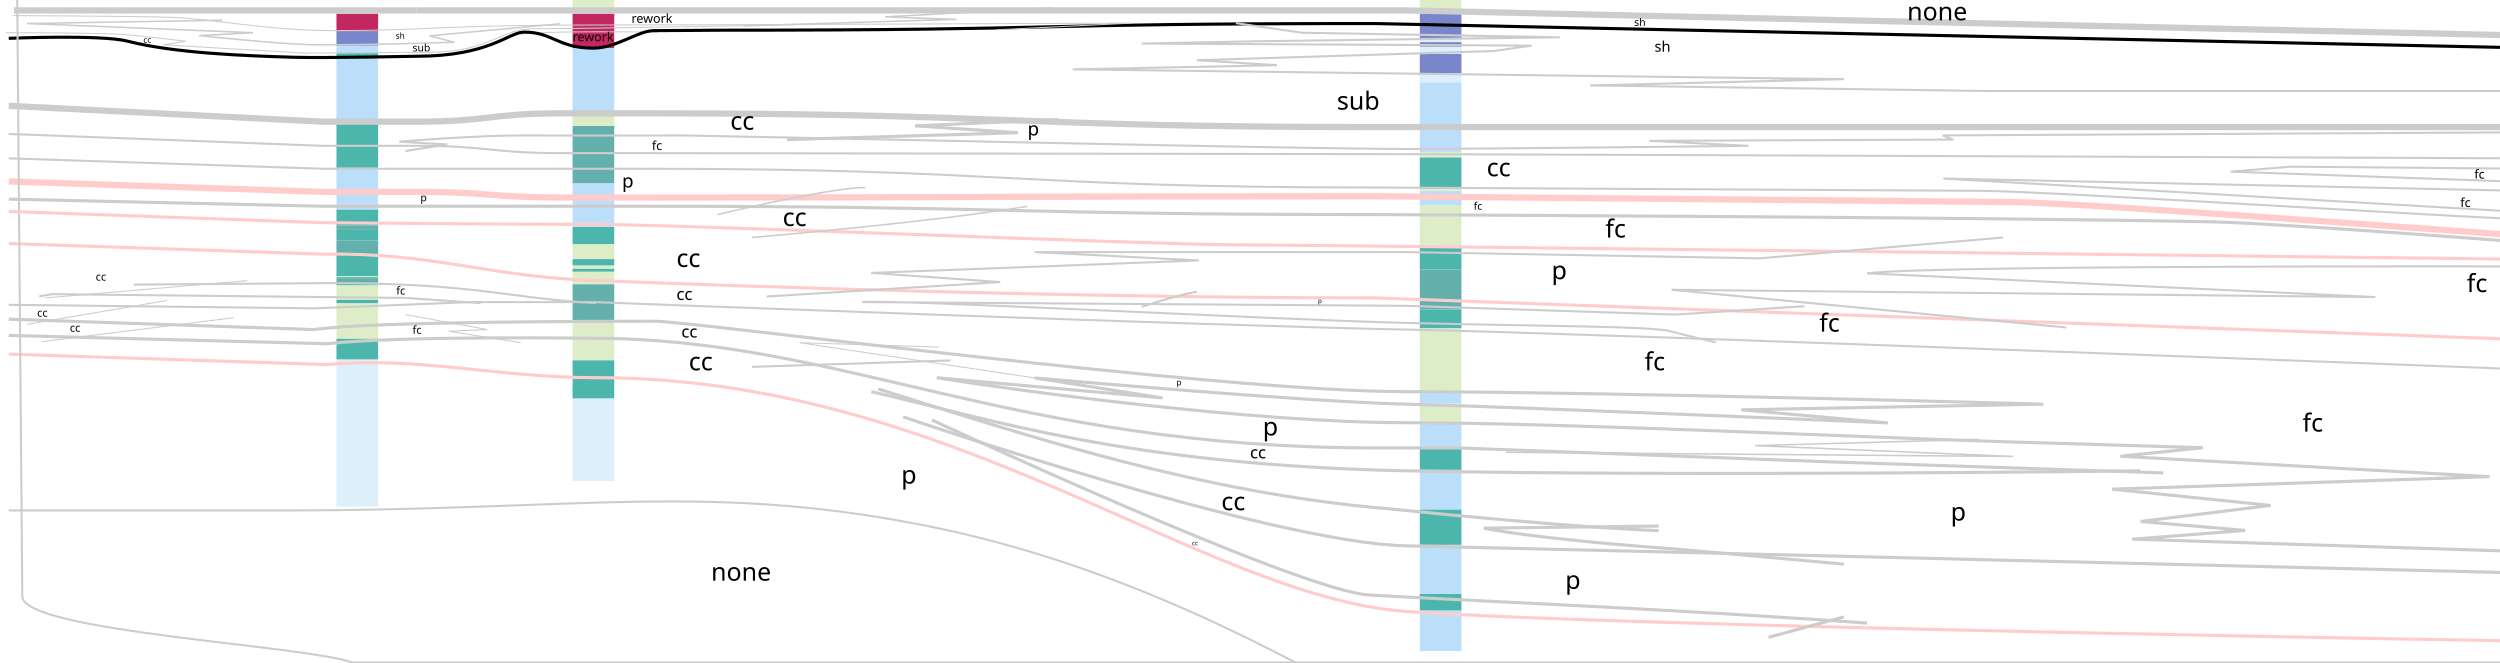
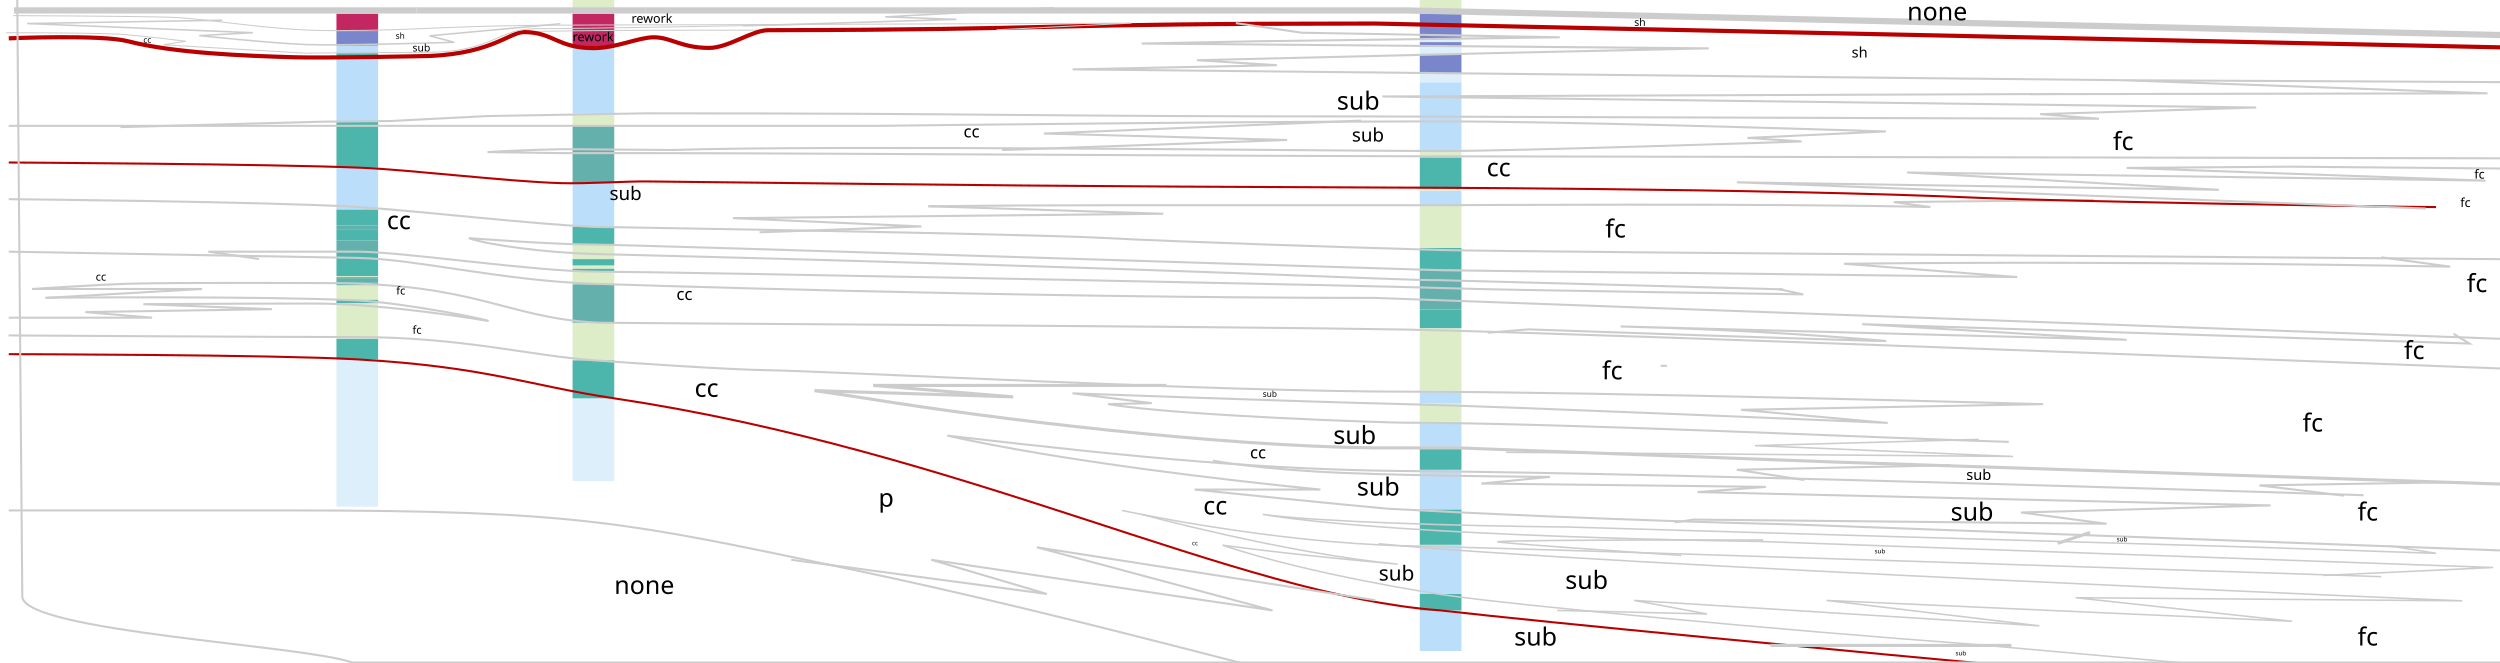
<svg xmlns="http://www.w3.org/2000/svg" version="1.1" id="Layer_1" x="0px" y="0px" width="1200px" height="318px" viewBox="0 0 1200 318" enable-background="new 0 0 1200 318" xml:space="preserve">
  <g id="Layer_1_1_">
    <g display="none">
      <g display="inline">
        <path fill="none" stroke="#FFCCCC" stroke-width="3" d="M160,92.1h40 M200,92.1c35,0,35,2.7,70,2.7h40" />
        <path fill="none" stroke="#FFCCCC" stroke-width="3" d="M160,92.1h40 M200,92.1c35,0,35,2.7,70,2.7h40 M310,94.8     c175,0,175-0.6,350-0.6h40" />
      </g>
      <g display="inline">
        <path fill="none" stroke="#CCCCCC" d="M160,70h40 M200,70c35,0,35,3.5,70,3.5h40" />
      </g>
      <g display="inline">
        <path fill="none" stroke="#FFCCCC" stroke-width="1.5" d="M160,123h40 M200,123c35,0,35,11,70,11h40" />
        <path fill="none" stroke="#FFCCCC" stroke-width="1.5" d="M160,123h40 M200,123c35,0,35,11,70,11h40 M310,134c175,0,175,9,350,9     h40" />
      </g>
      <g display="inline">
        <path fill="none" stroke="#FFCCCC" stroke-width="1.5" d="M160,24h40 M200,24c35,0,35-1,70-1h40" />
        <path fill="none" stroke="#FFCCCC" stroke-width="1.5" d="M160,24h40 M200,24c35,0,35-1,70-1h40 M310,23c175,0,175-11.7,350-11.7     h40" />
      </g>
      <g display="inline">
        <path fill="none" stroke="#FFCCCC" stroke-width="1.5" d="M160,171h40 M200,171c35,0,35,10.6,70,10.6h40" />
        <path fill="none" stroke="#FFCCCC" stroke-width="1.5" d="M160,171h40 M200,171c35,0,35,10.6,70,10.6h40 M310,181.6     c175,0,175,111.9,350,111.9h40" />
      </g>
      <g display="inline">
        <path fill="none" stroke="#FFCCCC" stroke-width="1.5" d="M160,79h40 M200,79c35,0,35-1,70-1h40" />
        <path fill="none" stroke="#FFCCCC" stroke-width="1.5" d="M160,79h40 M200,79c35,0,35-1,70-1h40 M310,78c175,0,175,11,350,11h40" />
      </g>
      <g display="inline">
        <path fill="none" stroke="#CCCCCC" d="M160,81h40 M200,81c35,0,35,0,70,0h40" />
        <path fill="none" stroke="#CCCCCC" d="M160,81h40 M200,81c35,0,35,0,70,0h40 M310,81c175,0,175,9,350,9h40" />
      </g>
      <g display="inline">
        <path fill="none" stroke="#CCCCCC" stroke-width="3" d="M160,58.4h40 M200,58.4c35,0,35-7.9,70-7.9h40" />
        <path fill="none" stroke="#CCCCCC" stroke-width="3" d="M160,58.4h40 M200,58.4c35,0,35-7.9,70-7.9h40 M310,50.5     C485,50.5,485,61,660,61h40" />
      </g>
      <g display="inline">
        <path fill="none" stroke="#CCCCCC" stroke-width="1.5" d="M160,161h40 M200,161c35,0,35,2,70,2h40" />
        <path fill="none" stroke="#CCCCCC" stroke-width="1.5" d="M160,161h40 M200,161c35,0,35,2,70,2h40 M310,163c175,0,175,52,350,52     h40" />
      </g>
      <g display="inline">
        <path fill="none" stroke="#CCCCCC" stroke-width="1.5" d="M160,99h40 M200,99c35,0,35,0,70,0h40" />
        <path fill="none" stroke="#CCCCCC" stroke-width="1.5" d="M160,99h40 M200,99c35,0,35,0,70,0h40 M310,99c175,0,175,4,350,4h40" />
      </g>
      <g display="inline">
        <path fill="none" stroke="#CCCCCC" stroke-width="3" d="M160,5h40 M200,5c35,0,35,0,70,0h40" />
        <path fill="none" stroke="#CCCCCC" stroke-width="3" d="M160,5h40 M200,5c35,0,35,0,70,0h40 M310,5c175,0,175,0,350,0h40" />
      </g>
    </g>
    <g>
      <g transform="translate(145, 5)">
        <g>
          <g>
            <rect x="16.5" y="167.5" fill="#DEEFFC" width="20" height="70.7" />
            <rect x="16.5" y="157.5" fill="#4DB6AC" width="20" height="10" />
            <rect x="16.5" y="140.5" fill="#DCEDC8" width="20" height="17" />
            <rect x="16.5" y="138.8" fill="#4DB6AC" width="20" height="1.7" />
            <rect x="16.5" y="131.9" fill="#DCEDC8" width="20" height="6.9" />
            <rect x="16.5" y="130.5" fill="#4DB6AC" width="20" height="1.4" />
            <rect x="16.5" y="128.5" fill="#64B0AD" width="20" height="2" />
            <rect x="16.5" y="128" fill="#4DB6AC" width="20" height="0.5" />
            <rect x="16.5" y="127.5" fill="#DCEDC8" width="20" height="0.5" />
            <rect x="16.5" y="115.5" fill="#4DB6AC" width="20" height="12" />
            <rect x="16.5" y="110.5" fill="#64B0AD" width="20" height="5" />
            <rect x="16.5" y="105" fill="#4DB6AC" width="20" height="5.5" />
            <rect x="16.5" y="103.3" fill="#64B0AD" width="20" height="1.7" />
            <rect x="16.5" y="95.5" fill="#4DB6AC" width="20" height="7.8" />
            <rect x="16.5" y="75.5" fill="#BBDEFB" width="20" height="20" />
            <rect x="16.5" y="53.5" fill="#4DB6AC" width="20" height="22" />
            <rect x="16.5" y="22.5" fill="#BBDEFB" width="20" height="31" />
            <rect x="16.5" y="20.5" fill="#4DB6AC" width="20" height="2" />
            <rect x="16.5" y="16.9" fill="#BBDEFB" width="20" height="3.6" />
            <rect x="16.5" y="10" fill="#7986CB" width="20" height="6.9" />
            <rect x="16.5" y="1.5" fill="#C22762" width="20" height="8.5" />
            <rect x="16.5" y="1" fill="#DCEDC8" width="20" height="0.5" />
          </g>
        </g>
      </g>
      <g transform="translate(258.3381, 5)">
        <g>
          <g>
            <rect x="16.5" y="186.2" fill="#DEEFFC" width="20" height="39.7" />
            <rect x="16.5" y="167.9" fill="#4DB6AC" width="20" height="18.3" />
            <rect x="16.5" y="149.9" fill="#DCEDC8" width="20" height="18" />
            <rect x="16.5" y="131.4" fill="#64B0AD" width="20" height="18.5" />
            <rect x="16.5" y="125.4" fill="#DCEDC8" width="20" height="6" />
            <rect x="16.5" y="123.9" fill="#4DB6AC" width="20" height="1.5" />
            <rect x="16.5" y="122.4" fill="#DCEDC8" width="20" height="1.5" />
            <rect x="16.5" y="119.3" fill="#4DB6AC" width="20" height="3.1" />
            <rect x="16.5" y="112.3" fill="#DCEDC8" width="20" height="7.1" />
            <rect x="16.5" y="103.9" fill="#4DB6AC" width="20" height="8.3" />
            <rect x="16.5" y="82.9" fill="#BBDEFB" width="20" height="21" />
            <rect x="16.5" y="55.4" fill="#64B0AD" width="20" height="27.5" />
            <rect x="16.5" y="49.4" fill="#DCEDC8" width="20" height="6" />
            <rect x="16.5" y="17.9" fill="#BBDEFB" width="20" height="31.5" />
            <rect x="16.5" y="1.5" fill="#C22762" width="20" height="16.5" />
            <rect x="16.5" y="-5.5" fill="#DCEDC8" width="20" height="7" />
          </g>
        </g>
      </g>
      <g transform="translate(664.9999, 5)">
        <g>
          <g>
            <rect x="16.5" y="288" fill="#BBDEFB" width="20" height="19.5" />
            <rect x="16.5" y="280.1" fill="#4DB6AC" width="20" height="7.9" />
            <rect x="16.5" y="256.5" fill="#BBDEFB" width="20" height="23.6" />
            <rect x="16.5" y="239.5" fill="#4DB6AC" width="20" height="17" />
            <rect x="16.5" y="220.5" fill="#BBDEFB" width="20" height="19" />
            <rect x="16.5" y="209.5" fill="#4DB6AC" width="20" height="11" />
            <rect x="16.5" y="197.5" fill="#BBDEFB" width="20" height="12" />
            <rect x="16.5" y="188.5" fill="#DCEDC8" width="20" height="9" />
            <rect x="16.5" y="182.5" fill="#BBDEFB" width="20" height="6" />
            <rect x="16.5" y="152.5" fill="#DCEDC8" width="20" height="30" />
            <rect x="16.5" y="143.5" fill="#4DB6AC" width="20" height="9" />
            <rect x="16.5" y="124.3" fill="#64B0AD" width="20" height="19.2" />
            <rect x="16.5" y="114" fill="#4DB6AC" width="20" height="10.3" />
            <rect x="16.5" y="93.5" fill="#DCEDC8" width="20" height="20.5" />
            <rect x="16.5" y="86.5" fill="#BBDEFB" width="20" height="7" />
            <rect x="16.5" y="85.5" fill="#DCEDC8" width="20" height="1" />
            <rect x="16.5" y="70.5" fill="#4DB6AC" width="20" height="15" />
            <rect x="16.5" y="68" fill="#DCEDC8" width="20" height="2.5" />
            <rect x="16.5" y="34.5" fill="#BBDEFB" width="20" height="33.5" />
            <rect x="16.5" y="30.1" fill="#DEEFFC" width="20" height="4.4" />
            <rect x="16.5" y="20.8" fill="#7986CB" width="20" height="9.3" />
            <rect x="16.5" y="17.4" fill="#DEEFFC" width="20" height="3.4" />
            <rect x="16.5" y="15.2" fill="#7986CB" width="20" height="2.2" />
            <rect x="16.5" y="13.6" fill="#DEEFFC" width="20" height="1.6" />
            <rect x="16.5" y="1.5" fill="#7986CB" width="20" height="12.1" />
            <rect x="16.5" y="-32.4" fill="#DCEDC8" width="20" height="33.9" />
          </g>
        </g>
      </g>
    </g>
  </g>
  <g id="Lines">
-     <path fill="none" stroke="#CCCCCC" stroke-width="0.5" d="M249.9,16.4c9.4-1.7,65.7-1,65.7-1" />
-     <path fill="none" stroke="#FFCCCC" stroke-width="1.5" d="M4.2,116.9L155,122l0,0c52.5-1,80,11,130,12.6c0,0,200,8.4,375,8.4   l578.1,21" />
-     <path fill="none" stroke="#FFCCCC" stroke-width="1.5" d="M4.2,170l152.9,5c44.5-4,81,6.3,129.3,6.3c170.8,0,290.1,105,388.6,112.2   c99.4,7.3,547,14.4,547,14.4" />
-     <path fill="none" stroke="#CCCCCC" stroke-width="1.5" d="M447.3,201.6c0,0,175.7,81.9,209.9,84s147.8,6.8,239,13.5" />
-     <path fill="none" stroke="#CCCCCC" stroke-width="1.5" d="M1205.8,274.9c0,0-466-11.5-530.9-12.9c-64.8-1.4-241.4-61.9-241.4-61.9" />
-     <path fill="none" stroke="#CCCCCC" stroke-width="1.5" d="M796.2,252.5l-84,1c0,0,22,5,92.9,10.1l80,7.2" />
-     <path fill="none" stroke="#CCCCCC" stroke-width="1.5" d="M421.6,186.7c72.1,22.8,156.2,50.2,244.8,57.5   c92.1,9.5,129.8,10.5,129.8,10.5" />
-     <path fill="none" stroke="#CCCCCC" stroke-width="1.5" d="M1027.4,226c0,0-216.8,2.8-352.4,0s-201.5-25.5-256.8-38" />
-     <path fill="none" stroke="#CCCCCC" stroke-width="1.5" d="M4.2,161l152.9,4c35-4,127.9-2.6,127.9-2.6c118.7,0,200,52.6,375,52.6h40   l178.4,6.7l160,5.3" />
-     <polyline fill="none" stroke="#FFCCCC" stroke-width="3" points="4.2,87.1 155,92.1 200,92.1  " />
-     <path fill="none" stroke="#FFCCCC" stroke-width="3" d="M200,92.1c35,0,35,2.7,70,2.7h40" />
-     <path fill="none" stroke="#FFCCCC" stroke-width="3" d="M310,94.8c175,0,175-0.6,350-0.6c0,0,229.7,2,306.3,2.8   c33.2,0.3,255.7,17,255.7,17" />
-     <path fill="none" stroke="#CCCCCC" d="M4.2,64.3L155,70h45c35,0,35,3.5,70,3.5h40c67.5,0,310.2,0.5,365,0.5c33.6,0,533.3,2,533.3,2   " />
-     <path fill="none" stroke="#000000" stroke-width="1.5" d="M4.2,18.4c0,0,44.5-1.9,57.2,1.4c22.3,5.7,55.8,7,80.3,7.7   C156.2,27.9,200,27,200,27c35,0,44.3-11.6,51.5-11.6c14,0,16.1,7.7,33.3,7.7c11.1,0,21.5-8.4,29.1-8.4c8.2,0,30.6-0.2,30.6-0.2   c175,0,140.5-3.2,315.5-3.2L1213.2,23" />
-     <path fill="none" stroke="#CCCCCC" d="M4.2,76L155,81c0,0,80,0,115,0h40" />
-     <path fill="none" stroke="#CCCCCC" d="M310,81c175,0,175,9,350,9c0,0,187.4,1,291.1,1.6c32.4,0.2,239.2,13.4,257.2,13.4" />
-     <path fill="none" stroke="#CCCCCC" stroke-width="3" d="M4.2,50.8L155,58.4h45c35,0,34.9-4,69.9-4H310c175,0,175,6.6,350,6.6h561.6   " />
-     <path fill="none" stroke="#CCCCCC" stroke-width="1.5" d="M4.2,95.6L155,99h155c175,0,175,4,350,4c0,0,301.8,1.3,402.3,3.5   c30.7,0.7,141.7,9.2,141.7,9.2" />
+     <path fill="none" stroke="#CCCCCC" stroke-width="0.5" d="M251.5,15.4c11.1-1.1,117.2-0.9,117.2-0.9" />
+     <path fill="none" stroke="#CCCCCC" d="M4.2,120.8l167.3,3c27.9,0.4,68.1,10.8,113.3,12.4c0,0,200.2,6.8,375.2,6.8l578.1,21" />
+     <path fill="none" stroke="#B90000" d="M4.2,170c0,0,128,0.2,167.3,2.5c62.5,3.6,81.2,12.4,123.3,18.7   C463.8,216.5,593,285.8,691.5,293c109.4,12.4,530.5,50.3,530.5,50.3" />
+     <path fill="none" stroke="#CCCCCC" stroke-width="0.75" d="M1143,276.8c0,0-403.2-13.4-468.1-14.8c-64.8-1.4-136.4-17-136.4-17" />
+     <path fill="none" stroke="#CCCCCC" stroke-width="1.5" d="M1003.2,255.6l-15.5,5.2" />
+     <path fill="none" stroke="#CCCCCC" stroke-width="1.5" d="M559.9,185H419.1l67.2,5.5l-95.4-3c1.3,0.1,27.4,4.1,27.4,4.1   c57.3,9.3,165.1,22.5,241.8,23.4h40l178.4,6.7l341.5,11.3" />
+     <path fill="none" stroke="#CCCCCC" d="M445.6,99c56.8-0.6,74.2-0.5,249.2-0.5c0,0,157.2-1,231.8,0.9L909,97l96.1-1" />
+     <path fill="none" stroke="#B90000" stroke-width="2" d="M4.2,18.4c0,0,44.5-1.9,57.2,1.4c22.3,5.7,55.8,7,80.3,7.7   C156.2,27.9,200,27,200,27c35,0,44.3-11.6,51.5-11.6c14,0,16.1,7.7,33.3,7.7c11.1,0,21.5-5.2,29.1-5.2c8.2,0,13.1,5.1,26.5,5.1   c9.1,0,20.7-8.5,28.3-8.5c147.9-0.3,124.8-3.2,291.3-3.2L1213.2,23" />
+     <path fill="none" stroke="#B90000" d="M4.2,78c0,0,126.6,0.7,168.8,2.5c24.1,1,69.9,6.6,96,7.4c12.8,0.4,32.2-1,42.6-0.8   C482.5,89,503.8,89.4,660,90c0,0,187.3,0.3,290.9,5c36.3,1.6,200.4,4.4,218.4,4.4" />
+     <path fill="none" stroke="#CCCCCC" d="M57.8,61l97.2-2.6l32.3-0.3l46.7-2.4l76-1.3c175,0,175.8,1.5,350.8,1.5l346.7,1.1l-28.2-2.2   l103.7-3.2l-419.5-5.3l326.8-1.2" />
+     <path fill="none" stroke="#CCCCCC" d="M364.6,111.5l77.7-2.8l-90.5-4l206.6-2.1L445.6,99" />
    <polyline fill="none" stroke="#CCCCCC" stroke-width="3" points="6.7,5 155,5 200,5  " />
    <path fill="none" stroke="#CCCCCC" stroke-width="3" d="M200,5c35,0,35,0,70,0h40" />
    <path fill="none" stroke="#CCCCCC" stroke-width="3" d="M310,5c175,0,190,0,365,0l538.2,12.1" />
    <path fill="none" stroke="#CCCCCC" d="M10.7,286.3L8.2-9.4L1204-1.6V318H169C146.9,309.8,11.1,303.2,10.7,286.3z" />
-     <path fill="none" stroke="#CCCCCC" d="M4.2,245h134.2c140.6,0,203.8-14,311.7,8.5s191.7,77.8,198.8,77.8" />
+     <path fill="none" stroke="#CCCCCC" d="M4.2,245h134.2c140.6,0,162.3,5.8,270.2,28.3s233.2,58,240.3,58" />
    <path fill="none" stroke="#CCCCCC" stroke-width="0.75" d="M949.8,210.9l-107.4,3l123.9,5.2l-243.4-2" />
-     <path fill="none" stroke="#CCCCCC" stroke-width="1.5" d="M1238.1,265.6l-214.6-6.8l54.2-4.2l-50.2-4.3l62.3-7.7l-76-7.8l181.2-6   l-177.2-9.8l39.6-4.1l-93.2-2.8c-53.8-1.5-214.4-9.2-289.2-9.2S484.8,187,449.6,181.3L558,191l-61.4-9.6c0,0,130.2,11.5,178.4,12.6   s231.2,9,231.2,9l-70.4-6.3l145-2.7c0,0-214.2-6-305.8-6s-342.2-33.8-360.5-33.8s-138,0-163.6,4l-146.7-5" />
-     <path fill="none" stroke="#FFCCCC" stroke-width="1.5" d="M1213.2,124.5c0,0-585.1-7-621.3-7s-266.2-9.8-306.9-9.8   s-130-0.8-130-0.8L4.2,101.5" />
-     <line fill="none" stroke="#CCCCCC" stroke-width="1.5" x1="848.9" y1="305.9" x2="885.1" y2="296.1" />
-     <path fill="none" stroke="#CCCCCC" d="M4.2,146.3l146.7,1.7l74.9-3H285c0,0,303.4,11.6,390,13.2s546.6,19.5,546.6,19.5" />
-     <polyline fill="none" stroke="#CCCCCC" stroke-width="0.5" points="249.9,164.5 215.3,159 233.9,158.2 194.6,151  " />
-     <polyline fill="none" stroke="#CCCCCC" stroke-width="0.5" points="450.7,166.6 383.8,164.5 496.6,181.4  " />
-     <path fill="none" stroke="#CCCCCC" d="M194.6,72.5l20.1-3.2l-8.2-0.4L191.7,68c0,0,36.6-3.2,63.3-3s72.4,0,72.4,0   c74.2,1.3,297.3,6.5,347.6,6.5c36.7,0,164.4-1.5,164.4-1.5l-47.7-2.4L937.6,67l-5.1-2l299.2-1.6" />
-     <polyline fill="none" stroke="#CCCCCC" points="368.1,142.3 480.1,135.4 418.2,131 575.6,125 496.6,121 675,121 844.6,124    961.5,114  " />
-     <path fill="none" stroke="#CCCCCC" d="M64.2,136.6l92.9-0.7c72.4,0,84.6,7.1,128.9,9.6" />
-     <path fill="none" stroke="#CCCCCC" d="M194.6,143l-169.8-1.8l-6,1.1" />
-     <path fill="none" stroke="#CCCCCC" d="M823.6,164.3c0,0-12.5-2.8-21.8-5.3s-59.3-2.3-126.8-4s-246.4-11.5-261.1-10l261.1,1.8   l128.9,4.2l62.2-4" />
-     <path fill="none" stroke="#CCCCCC" stroke-width="0.75" d="M360.9,114c0,0,88.1-7.5,132.3-15" />
-     <path fill="none" stroke="#CCCCCC" d="M548,147.3c0,0,16.3-5.5,26.5-7.3" />
-     <polyline fill="none" stroke="#CCCCCC" stroke-width="1.5" points="377.8,67 488.6,63.7 439.2,60.4 508.2,57.4  " />
+     <path fill="none" stroke="#CCCCCC" d="M964.2,212.1c-53.8-1.5-214.4-9.1-289.2-9.2c-8.6,0-108-3.2-143.2-8.9l21-0.5l-38-4.7   c0,0,111.9,4.1,160.1,5.2s231.2,9,231.2,9l-70.4-6.3l145-2.7c0,0-214.2-6-305.8-6s-275.7-9.8-306.3-10.3   c-20.1-0.3-67.6-3.6-82.7-4.7c-32.4-2.3-63.8-11.2-114.5-11.2c-38.1,0-167.3-0.8-167.3-0.8" />
+     <path fill="none" stroke="#CCCCCC" d="M803.9,250.7l9.3-1.3l197.9,2l-41-5.4l119.8-3.4l-275.1-6.4l32.8-2.5L711,232.1l33-3.2   c0,0-58.9-0.3-99.1-1.9c-40.2-1.6-62.8-5.9-62.8-5.9" />
+     <path fill="none" stroke="#CCCCCC" d="M1238.1,265.6l-378.3-13.9c0,0-88.1-1.8-193.4-7.5c-16.9-1.4-93-9.2-93-9.2h60.4   c-42.8-4.2-124.2-13.6-179.1-25.9c95.8,11.1,154.2,16.4,220.3,17c135.6,1,459.5,11.6,459.5,11.6" />
+     <path fill="none" stroke="#CCCCCC" d="M1213.2,124.5c-0.6-0.1-479.4-3.4-521.7-4.5c-37-1-124.4-3.8-162.1-5.8   c-37.4-2-244.5-5.3-244.5-5.3c-31.3-1.4-85.7-7.9-114.3-9.6C129,96.8,4.2,95.6,4.2,95.6" />
+     <path fill="none" stroke="#CCCCCC" stroke-width="1.5" d="M859.8,303" />
+     <path fill="none" stroke="#CCCCCC" d="M4.2,152.5H73l-32-2.7l89.6-1.4L68.8,146c0,0,45.5-0.3,82.1-0.3c34.9,0,83.1,8.3,83.1,8.3   c3.7,0.2-38.7-8.6-62.5-9.8c-45-2.2-148.9-1.3-148.9-1.3l0,0" />
+     <path fill="none" stroke="#CCCCCC" d="M1208.3,76c0,0-499.7-1-533.3-1c-54.8,0-297.5-1.5-365-1.5h-40L234,73c15.1-1,36-1.4,36-1.4   l52.9,0.4c75.1-2.5,318.8,0.5,369.1,0.5c36.7,0,172.8-4.6,172.8-4.6l-25.9-1.7" />
+     <path fill="none" stroke="#CCCCCC" d="M714.1,159.7l19.6-1.6c0,0,180.6,6.3,171,5.5c-10-0.8-59.3-5.2-126.8-6.9l242.8,6.4   l-126.9-7.5l291.5,9.3l-7.6-4.7" />
+     <polyline fill="none" stroke="#CCCCCC" points="481,72 617.8,67.2 501.1,64.1 653.3,57.9  " />
    <path fill="none" stroke="#CCCCCC" stroke-width="0.5" d="M6.2,7.5c0,0,56.5,0.2,76,0.8c18.2,0.6,47.1,6.4,77,6.4   c47.3,0,51.1-2.7,125.8-2.7c53.4,0,200.4-0.7,258.1-0.9l-64.8,3.2" />
    <path fill="none" stroke="#CCCCCC" stroke-width="0.75" d="M106.7,9.7L13,11.3l108.4,4.4l-25.8,1.4c0,0,35.1,3.7,51.7,4.3   c13.6,0.5,50.2-0.5,70.8-1.1l-11.9-3.1l62.8-5.8" />
    <polyline fill="none" stroke="#CCCCCC" stroke-width="0.75" points="356.7,12.4 459.1,9.3 424.9,8.1 505.4,3.7  " />
-     <polyline fill="none" stroke="#CCCCCC" points="593.2,11.1 624.8,15.7 748.7,17.9 603.7,19.8 548,20.9 735.2,21.9 716.8,24.5    574.5,28.9 612.9,31.3 514.9,33.3 885.1,38 763.3,41 954.3,43.7 1204,43.7  " />
-     <path fill="none" stroke="#CCCCCC" stroke-width="0.75" d="M344.4,103c0,0,53.7-13,70.9-13" />
+     <polyline fill="none" stroke="#CCCCCC" points="974.7,45.2 1194,44.8 1018.5,38.5 1215.6,39.5  " />
+     <polyline fill="none" stroke="#CCCCCC" points="593.2,11.1 624.8,15.7 748.7,17.9 603.7,19.8 548,20.9 820.2,23.2 716.8,25.5    574.5,28.9 612.9,31.3 514.9,33.3 951.1,37.8 1018.5,38.5  " />
+     <path fill="none" stroke="#CCCCCC" stroke-width="0.75" d="M404.7,94.8" />
    <path fill="none" d="M520.6,245c10.4-0.2,35.8,0,35.8,0" />
-     <path fill="none" d="M550.5,238.5c10.4-0.2,35.8-9.6,35.8-9.6" />
    <path fill="none" d="M568.3,220.1C578.7,219.9,600,209,600,209" />
-     <path fill="none" stroke="#CCCCCC" d="M991.8,157.2l-189.5-18.1l337.9,3.5l-244-11.4c33.5-4.4,370.5-3.2,370.5-3.2" />
-     <polyline fill="none" stroke="#CCCCCC" points="1213.2,81 1099.5,80 1070.7,82.4 1221.6,87.7 1209.6,91.6 932.8,85.7 1216.5,102.1     " />
-     <line fill="none" stroke="#CCCCCC" x1="456.3" y1="173" x2="360.9" y2="176.1" />
-     <line fill="none" stroke="#CCCCCC" stroke-width="0.5" x1="21.7" y1="143" x2="118.7" y2="134.7" />
-     <line fill="none" stroke="#CCCCCC" x1="194.6" y1="143" x2="230.7" y2="145.5" />
-     <line fill="none" stroke="#CCCCCC" stroke-width="0.5" x1="19.9" y1="164" x2="112.2" y2="152.5" />
-     <line fill="none" stroke="#CCCCCC" stroke-width="0.5" x1="13" y1="155.7" x2="80.1" y2="144.2" />
+     <polyline fill="none" stroke="#CCCCCC" points="1213.2,81 1099.5,80 1020.8,80.6 1193,86.7 915.4,82.8 1065.1,91.1 833.7,87.5    1164.4,100.1  " />
+     <path fill="none" stroke="#CCCCCC" d="M21.7,143l75.3-4.3H15.4c0,0,34.4-2.2,45.8-2.5c24-0.7,95.9-0.3,95.9-0.3   c72.4,0,85.9,16.9,130.2,19c3.2,0.2,301.1,1.7,387.7,3.3s546.6,19.5,546.6,19.5" />
+     <path fill="none" stroke="#CCCCCC" d="M230.7,145.5" />
+     <path fill="none" stroke="#CCCCCC" stroke-width="0.5" d="M112.2,152.5" />
+     <path fill="none" stroke="#CCCCCC" stroke-width="0.5" d="M19.9,164" />
+     <path fill="none" stroke="#CCCCCC" stroke-width="0.5" d="M2.9,15.7c0,0,40.4,0,53.9,0.7c9.4,0.5,32.4,3.4,32.4,3.4l-10.8,1.7   l67.8,4c0,0,44.1-0.4,58.8-0.4c31.1,0,34.1-11.3,51.8-11.3c22.6,0,133.9-2.1,133.9-2.1" />
+     <path fill="none" stroke="#CCCCCC" stroke-width="0.75" d="M215.7,18.6" />
+     <path fill="none" stroke="#FFCCCC" stroke-width="1.5" d="M314,14.7" />
+     <path fill="none" stroke="#CCCCCC" d="M4.2,60.4h121.9h168.7h126.8c0,0,223.4-2.7,292-2s191.6,4.7,191.6,4.7l-66.3,3.1" />
+     <path fill="none" stroke="#CCCCCC" stroke-width="1.5" d="M654.5,243.2" />
+     <polyline fill="none" stroke="#CCCCCC" points="379.8,268.7 502.5,285.1 447,268.7 610.8,293 497.7,262.7 660.1,288.1  " />
+     <polyline fill="none" stroke="#CCCCCC" points="1125.1,237.9 1084.5,233 1180.9,231.4  " />
+     <polyline fill="none" stroke="#CCCCCC" points="866.1,230.4 833.7,225.5 936.3,223.3  " />
+     <path fill="none" stroke="#CCCCCC" stroke-width="0.75" d="M846.4,259.2c0,0-116.4-0.2-127.4,0.8c-4.7,0.4,75.9,5.8,88,6.6" />
+     <path fill="none" stroke="#CCCCCC" stroke-width="0.75" d="M1041.5,333l77-8.5l-172.1-15.3c-91.2-6.7-219-18.6-252.9-23.6   c-4.1-0.6-64.3-9.7-106.7-23.9c40,5.4,90.8,9.7,83.4,9c-53.8-5.2-122.2-23.8-122.2-23.8" />
+     <path fill="none" stroke="#CCCCCC" stroke-width="0.75" d="M747.4,293l72,1.7l-35-6.5l194.5,12.2l-102.2-12.2l223.5,10l-103.9-11.3   l185.6,1.5c0,0-422.1-17.6-520.2-27.4" />
+     <path fill="none" stroke="#CCCCCC" d="M891.1,165.3" />
+     <path fill="none" stroke="#CCCCCC" d="M856,138.9l-164.5-4.4c-27.6,0-104.8-5.1-406.7-12.6c-22.8-0.6-50.7-4.3-59.8-7.6   c0,0,40.6,3.1,59.8,3.1c17.5,0,399.7,12.2,406.7,12.3c41.2,0.6,124.8,1.4,124.8,1.4l152,1.9l-83.2-6.4c141.8-1.6,291,1.4,291,1.4   l-33.1-4.5" />
+     <path fill="none" stroke="#CCCCCC" d="M124.3,124.3l-24.3-3.5c0,0,49.4,0,71.6,0s84.3,9.6,115.6,9.6c31.2,0,372.6,6.7,406.6,7.9   c27.6,1,171.8,3,171.8,3l-11.8-2.5" />
+     <line fill="none" stroke="#CCCCCC" x1="800.1" y1="175.6" x2="797.1" y2="175.6" />
+     <line fill="none" stroke="#CCCCCC" stroke-width="1.5" x1="849.8" y1="309.8" x2="965.5" y2="309.8" />
+     <path fill="none" stroke="#CCCCCC" stroke-width="0.75" d="M1146.9,262l22.4,3.6l-85.4-2.9L753.8,253   c-55.7-0.6-121.3-2.5-147.7-6.1c64.7,10.8,238.5,13,238.5,13l352.1,12.5l-81.4,3.8" />
  </g>
  <g id="Facies">
-     <text transform="matrix(1 0 0 1 330.6108 177.7471)" font-family="'ArialMT'" font-size="12px">cc</text>
-     <text transform="matrix(1 0 0 1 341.3084 278.7215)" font-family="'ArialMT'" font-size="12px">none</text>
+     <text transform="matrix(1 0 0 1 333.3944 190.4903)" font-family="'ArialMT'" font-size="12px">cc</text>
+     <text transform="matrix(1 0 0 1 294.8379 285.0901)" font-family="'ArialMT'" font-size="12px">none</text>
    <text transform="matrix(1 0 0 1 1105.206 207.1543)" font-family="'ArialMT'" font-size="12px">fc</text>
-     <text transform="matrix(1 0 0 1 751.3169 282.6447)" font-family="'ArialMT'" font-size="12px">p</text>
-     <text transform="matrix(1 0 0 1 606.1223 209.0004)" font-family="'ArialMT'" font-size="12px">p</text>
-     <text transform="matrix(1 0 0 1 432.5821 232.1247)" font-family="'ArialMT'" font-size="12px">p</text>
-     <text transform="matrix(1 0 0 1 564.6277 184.9206)" font-family="'ArialMT'" font-size="4px">p</text>
-     <text transform="matrix(1 0 0 1 789.3549 177.7468)" font-family="'ArialMT'" font-size="12px">fc</text>
+     <text transform="matrix(1 0 0 1 751.3169 282.6447)" font-family="'ArialMT'" font-size="12px">sub</text>
+     <text transform="matrix(1 0 0 1 639.9999 213.0804)" font-family="'ArialMT'" font-size="12px">sub</text>
+     <text transform="matrix(1 0 0 1 421.6659 243.19)" font-family="'ArialMT'" font-size="12px">p</text>
+     <text transform="matrix(1 0 0 1 606.0997 190.49)" font-family="'ArialMT'" font-size="4px">sub</text>
+     <text transform="matrix(1 0 0 1 768.9454 182.08)" font-family="'ArialMT'" font-size="12px">fc</text>
    <text transform="matrix(1 0 0 1 770.5541 114.0005)" font-family="'ArialMT'" font-size="12px">fc</text>
    <text transform="matrix(1 0 0 1 641.702 52.609)" font-family="'ArialMT'" font-size="12px">sub</text>
-     <text transform="matrix(1 0 0 1 375.6619 108.4999)" font-family="'ArialMT'" font-size="12px">cc</text>
-     <text transform="matrix(1 0 0 1 324.682 128.1499)" font-family="'ArialMT'" font-size="12px">cc</text>
+     <text transform="matrix(1 0 0 1 185.6679 109.9904)" font-family="'ArialMT'" font-size="12px">cc</text>
    <text transform="matrix(1 0 0 1 324.6821 144)" font-family="'ArialMT'" font-size="8px">cc</text>
-     <text transform="matrix(1 0 0 1 744.7489 134)" font-family="'ArialMT'" font-size="12px">p</text>
-     <text transform="matrix(1 0 0 1 493.227 64.9998)" font-family="'ArialMT'" font-size="9px">p</text>
-     <text transform="matrix(1 0 0 1 350.5292 62.2503)" font-family="'ArialMT'" font-size="12px">cc</text>
-     <text transform="matrix(1 0 0 1 632.6437 145.4619)" font-family="'ArialMT'" font-size="3px">p</text>
+     <text transform="matrix(1 0 0 1 648.8998 67.95)" font-family="'ArialMT'" font-size="9px">sub</text>
+     <text transform="matrix(1 0 0 1 462.487 65.9497)" font-family="'ArialMT'" font-size="8px">cc</text>
    <text transform="matrix(1 0 0 1 198.0004 24.6904)" font-family="'ArialMT'" font-size="5px">sub</text>
-     <text transform="matrix(1 0 0 1 794.1621 24.7954)" font-family="'ArialMT'" font-size="7px">sh</text>
+     <text transform="matrix(1 0 0 1 888.787 27.5993)" font-family="'ArialMT'" font-size="7px">sh</text>
    <text transform="matrix(1 0 0 1 784.4243 12.425)" font-family="'ArialMT'" font-size="5px">sh</text>
    <text transform="matrix(1 0 0 1 189.9183 18.6)" font-family="'ArialMT'" font-size="4px">sh</text>
    <text transform="matrix(1 0 0 1 915.4325 9.7444)" font-family="'ArialMT'" font-size="12px">none</text>
-     <text transform="matrix(1 0 0 1 873.2318 159.2)" font-family="'ArialMT'" font-size="12px">fc</text>
-     <text transform="matrix(1 0 0 1 312.8964 72.0002)" font-family="'ArialMT'" font-size="6px">fc</text>
-     <text transform="matrix(1 0 0 1 201.7891 96.6235)" font-family="'ArialMT'" font-size="5px">p</text>
-     <text transform="matrix(1 0 0 1 707.3557 100.6467)" font-family="'ArialMT'" font-size="5px">fc</text>
+     <text transform="matrix(1 0 0 1 1153.876 172.3625)" font-family="'ArialMT'" font-size="12px">fc</text>
    <text transform="matrix(1 0 0 1 713.5973 84.6016)" font-family="'ArialMT'" font-size="12px">cc</text>
    <text transform="matrix(1 0 0 1 190.2012 141.3828)" font-family="'ArialMT'" font-size="5.283px">fc</text>
-     <text transform="matrix(1 0 0 1 586.2258 244.9038)" font-family="'ArialMT'" font-size="12px">cc</text>
+     <text transform="matrix(1 0 0 1 577.5596 246.9353)" font-family="'ArialMT'" font-size="12px">cc</text>
    <text transform="matrix(1 0 0 1 599.9998 219.9999)" font-family="'ArialMT'" font-size="8px">cc</text>
    <text transform="matrix(1 0 0 1 572.1335 261.7343)" font-family="'ArialMT'" font-size="3px">cc</text>
-     <text transform="matrix(1 0 0 1 936.3196 249.8686)" font-family="'ArialMT'" font-size="12px">p</text>
+     <text transform="matrix(1 0 0 1 936.3196 249.8686)" font-family="'ArialMT'" font-size="12px">sub</text>
    <text transform="matrix(1 0 0 1 1184.027 140.1996)" font-family="'ArialMT'" font-size="12px">fc</text>
-     <text transform="matrix(1 0 0 1 298.583 90.0084)" font-family="'ArialMT'" font-size="9px">p</text>
+     <text transform="matrix(1 0 0 1 292.583 96.0084)" font-family="'ArialMT'" font-size="9px">sub</text>
    <text transform="matrix(1 0 0 1 1180.932 99.3505)" font-family="'ArialMT'" font-size="6px">fc</text>
    <text transform="matrix(1 0 0 1 1187.67 85.7373)" font-family="'ArialMT'" font-size="6px">fc</text>
-     <text transform="matrix(1 0 0 1 327.0537 162.0004)" font-family="'ArialMT'" font-size="8px">cc</text>
    <text transform="matrix(1 0 0 1 198.0002 160.2001)" font-family="'ArialMT'" font-size="5.283px">fc</text>
    <text transform="matrix(1 0 0 1 45.9091 134.6997)" font-family="'ArialMT'" font-size="5.283px">cc</text>
-     <text transform="matrix(1 0 0 1 17.8006 152.0002)" font-family="'ArialMT'" font-size="5.283px">cc</text>
-     <text transform="matrix(1 0 0 1 33.4966 159.2002)" font-family="'ArialMT'" font-size="5.283px">cc</text>
    <text transform="matrix(1 0 0 1 68.7851 20.5324)" font-family="'ArialMT'" font-size="4px">cc</text>
    <text transform="matrix(1 0 0 1 274.838 19.8001)" font-family="'ArialMT'" font-size="6px">rework</text>
    <text transform="matrix(1 0 0 1 303.0954 10.95)" font-family="'ArialMT'" font-size="6px">rework</text>
+     <text transform="matrix(1 0 0 1 1014.209 71.9999)" font-family="'ArialMT'" font-size="12px">fc</text>
+     <text transform="matrix(1 0 0 1 1015.991 259.8823)" font-family="'ArialMT'" font-size="3px">sub</text>
+     <text transform="matrix(1 0 0 1 899.7867 265.6003)" font-family="'ArialMT'" font-size="3px">sub</text>
+     <text transform="matrix(1 0 0 1 726.8226 309.84)" font-family="'ArialMT'" font-size="12px">sub</text>
+     <text transform="matrix(1 0 0 1 943.8043 230.365)" font-family="'ArialMT'" font-size="7px">sub</text>
+     <text transform="matrix(1 0 0 1 938.6351 314.5634)" font-family="'ArialMT'" font-size="3px">sub</text>
+     <text transform="matrix(1 0 0 1 1131.597 309.8398)" font-family="'ArialMT'" font-size="12px">fc</text>
+     <text transform="matrix(1 0 0 1 1131.597 249.8686)" font-family="'ArialMT'" font-size="12px">fc</text>
+     <text transform="matrix(1 0 0 1 651.3127 237.8563)" font-family="'ArialMT'" font-size="12px">sub</text>
+     <text transform="matrix(1 0 0 1 661.7891 278.6866)" font-family="'ArialMT'" font-size="10px">sub</text>
  </g>
-   <path fill="none" stroke="#CCCCCC" stroke-width="0.5" d="M2.9,15.7c0,0,40.4,0,53.9,0.7c9.4,0.5,32.4,3.4,32.4,3.4l-10.8,1.7  l67.8,4c0,0,44.1-0.4,58.8-0.4c31.1,0,34.1-11.3,51.8-11.3c22.6,0,133.9-2.1,133.9-2.1" />
-   <path fill="none" stroke="#CCCCCC" stroke-width="0.75" d="M215.7,18.6" />
-   <path fill="none" stroke="#FFCCCC" stroke-width="1.5" d="M314,14.7" />
</svg>
